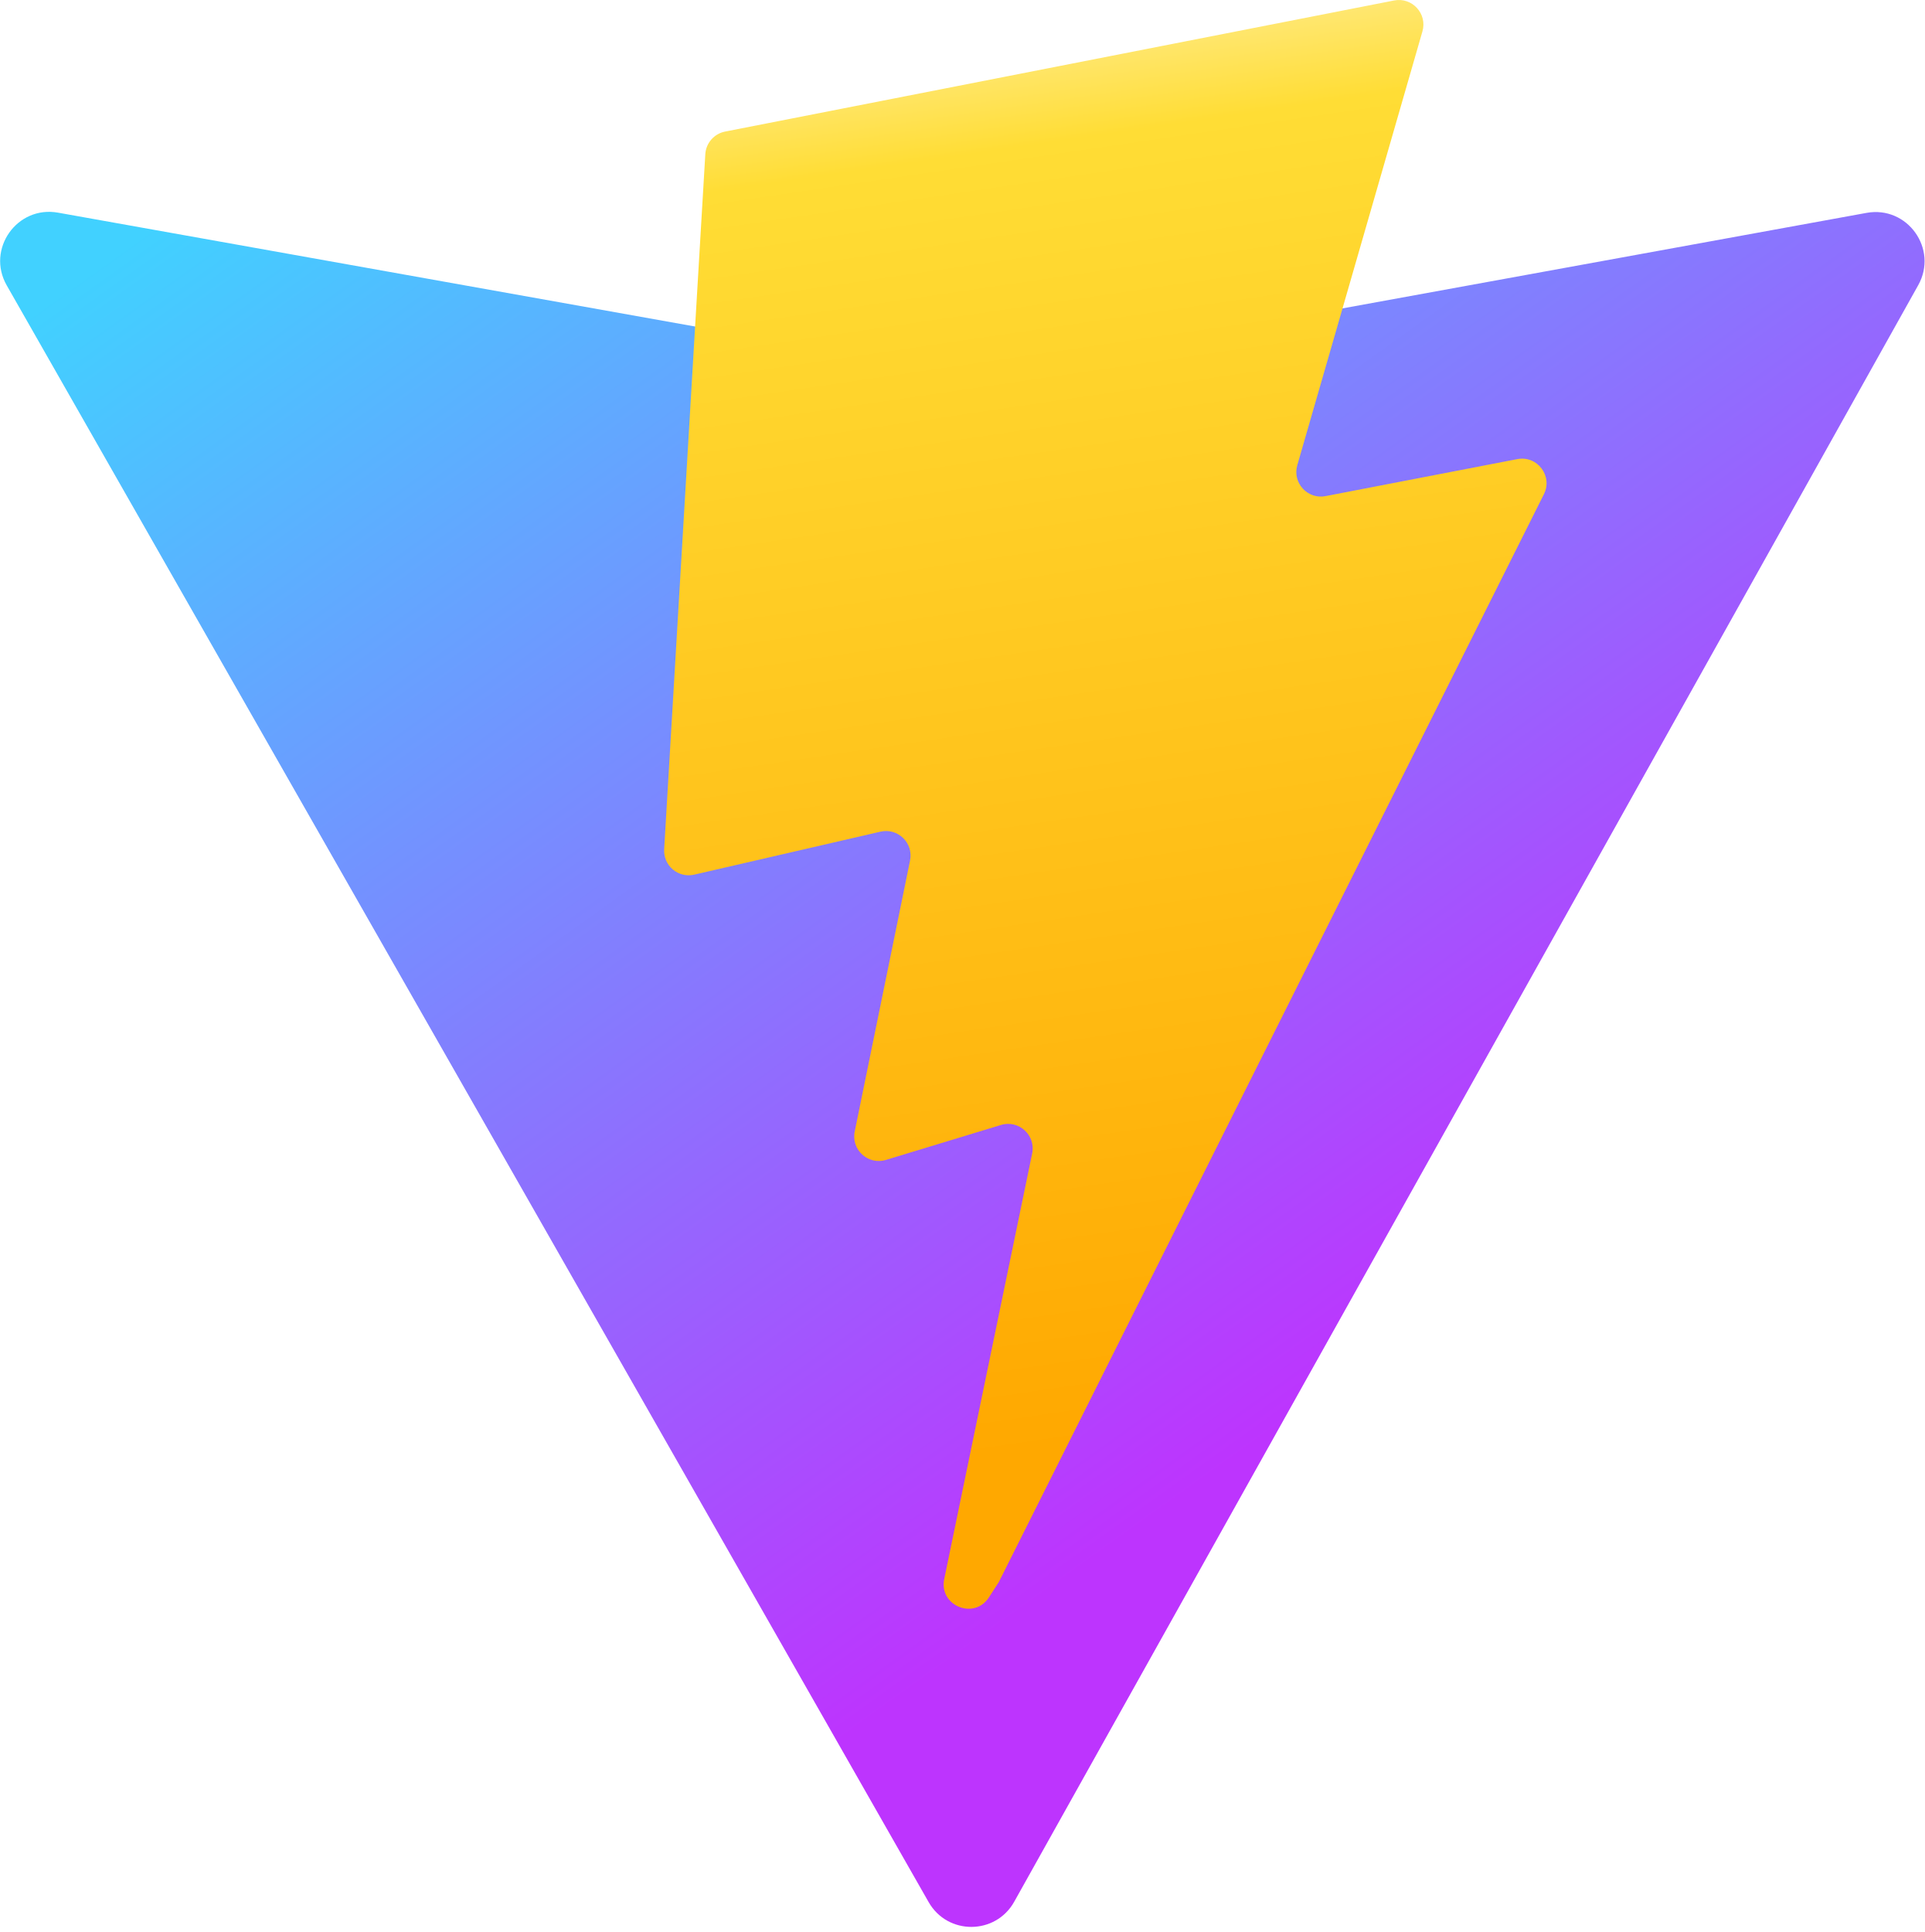
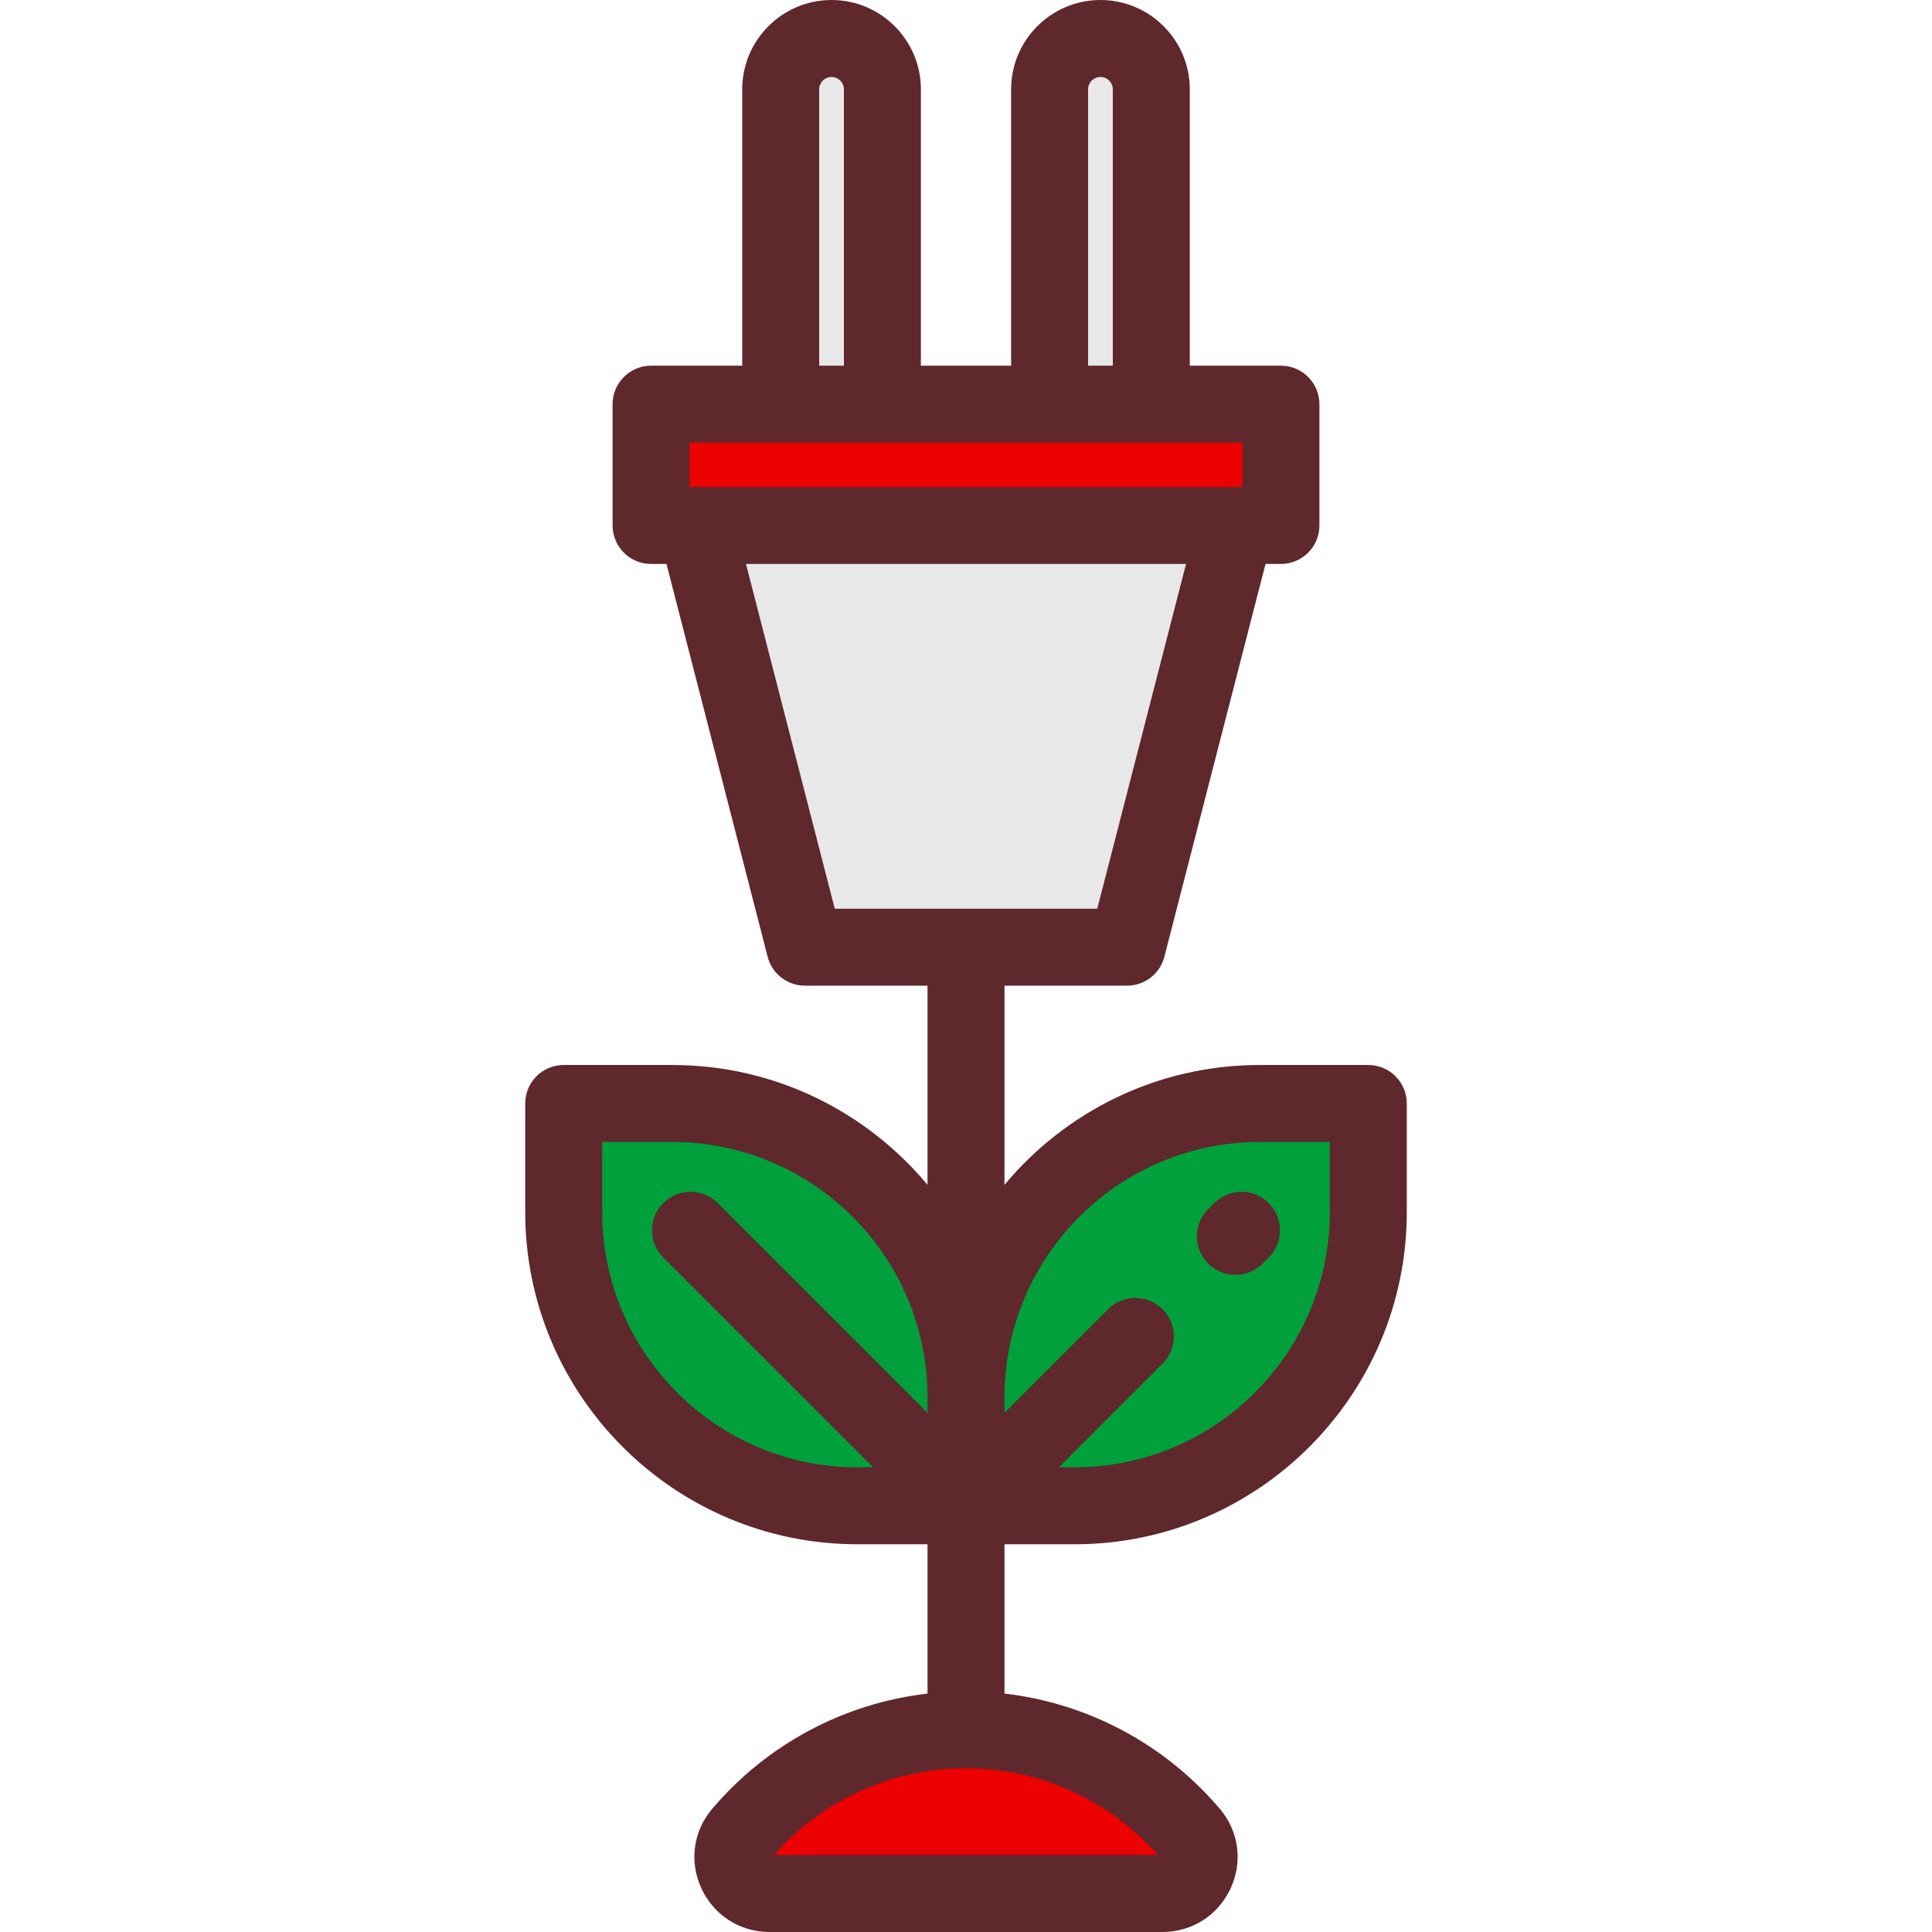
- <svg xmlns="http://www.w3.org/2000/svg" aria-hidden="true" role="img" class="iconify iconify--logos" width="31.88" height="32" preserveAspectRatio="xMidYMid meet" viewBox="0 0 256 257">
-   <defs>
-     <linearGradient id="IconifyId1813088fe1fbc01fb466" x1="-.828%" x2="57.636%" y1="7.652%" y2="78.411%">
-       <stop offset="0%" stop-color="#41D1FF" />
-       <stop offset="100%" stop-color="#BD34FE" />
-     </linearGradient>
-     <linearGradient id="IconifyId1813088fe1fbc01fb467" x1="43.376%" x2="50.316%" y1="2.242%" y2="89.03%">
-       <stop offset="0%" stop-color="#FFEA83" />
-       <stop offset="8.333%" stop-color="#FFDD35" />
-       <stop offset="100%" stop-color="#FFA800" />
-     </linearGradient>
-   </defs>
-   <path fill="url(#IconifyId1813088fe1fbc01fb466)" d="M255.153 37.938L134.897 252.976c-2.483 4.44-8.862 4.466-11.382.048L.875 37.958c-2.746-4.814 1.371-10.646 6.827-9.67l120.385 21.517a6.537 6.537 0 0 0 2.322-.004l117.867-21.483c5.438-.991 9.574 4.796 6.877 9.62Z" />
-   <path fill="url(#IconifyId1813088fe1fbc01fb467)" d="M185.432.063L96.44 17.501a3.268 3.268 0 0 0-2.634 3.014l-5.474 92.456a3.268 3.268 0 0 0 3.997 3.378l24.777-5.718c2.318-.535 4.413 1.507 3.936 3.838l-7.361 36.047c-.495 2.426 1.782 4.5 4.151 3.78l15.304-4.649c2.372-.72 4.652 1.36 4.15 3.788l-11.698 56.621c-.732 3.542 3.979 5.473 5.943 2.437l1.313-2.028l72.516-144.72c1.215-2.423-.88-5.186-3.54-4.672l-25.505 4.922c-2.396.462-4.435-1.77-3.759-4.114l16.646-57.705c.677-2.35-1.37-4.583-3.769-4.113Z" />
+ <svg xmlns="http://www.w3.org/2000/svg" version="1.1" id="Layer_1" viewBox="0 0 512 512" xml:space="preserve" width="800px" height="800px" fill="#000000">
+   <g id="SVGRepo_bgCarrier" stroke-width="0" />
+   <g id="SVGRepo_tracerCarrier" stroke-linecap="round" stroke-linejoin="round" />
+   <g id="SVGRepo_iconCarrier">
+     <path style="fill:#EC0000;" d="M308.067,501.801c8.183,0,12.726-9.596,7.428-15.834c-14.312-16.853-35.653-27.548-59.496-27.548 s-45.183,10.695-59.496,27.548c-5.296,6.238-0.755,15.834,7.428,15.834H308.067z" />
+     <g>
+       <path style="fill:#00A03C;" d="M256,399.049h-28.779c-42.989,0-77.837-34.849-77.837-77.837v-28.779h28.779 c42.989,0,77.837,34.849,77.837,77.837V399.049z" />
+       <path style="fill:#00A03C;" d="M256,399.049h28.779c42.989,0,77.837-34.849,77.837-77.837v-28.779h-28.779 c-42.989,0-77.837,34.849-77.837,77.837V399.049L256,399.049z" />
+     </g>
+     <rect x="172.54" y="107.112" style="fill:#EC0000;" width="166.92" height="32.137" />
+     <polygon style="fill:#E8E8E8;" points="327.469,139.252 184.531,139.252 213.31,251.012 298.69,251.012 " />
+     <g>
+       <path style="fill:#E8E8E8;" d="M278.156,23.674v83.44h26.95v-83.44c0-7.442-6.033-13.475-13.475-13.475l0,0 C284.189,10.199,278.156,16.232,278.156,23.674z" />
+       <path style="fill:#E8E8E8;" d="M206.894,23.674v83.44h26.95v-83.44c0-7.442-6.033-13.475-13.475-13.475l0,0 C212.927,10.199,206.894,16.232,206.894,23.674z" />
+     </g>
+     <g>
+       <path style="fill:#5E282D;" d="M362.616,282.234h-28.778c-27.158,0-51.476,12.367-67.638,31.758v-52.781h32.49 c4.654,0,8.716-3.15,9.877-7.656l26.808-104.104h4.086c5.633,0,10.199-4.567,10.199-10.199v-32.138 c0-5.632-4.566-10.199-10.199-10.199h-24.155V23.674C315.305,10.62,304.685,0,291.631,0c-13.054,0-23.674,10.62-23.674,23.674 v73.241h-23.913V23.674C244.044,10.62,233.423,0,220.369,0s-23.674,10.62-23.674,23.674v73.241H172.54 c-5.633,0-10.199,4.567-10.199,10.199v32.138c0,5.632,4.566,10.199,10.199,10.199h4.086l26.808,104.104 c1.161,4.506,5.224,7.656,9.877,7.656h32.491v52.781c-16.162-19.391-40.481-31.758-67.638-31.758h-28.778 c-5.633,0-10.199,4.567-10.199,10.199v28.778c0,48.544,39.493,88.036,88.036,88.036h18.579v39.567 c-22.09,2.561-42.484,13.374-57.071,30.55c-5.033,5.928-6.126,14.005-2.851,21.082c3.297,7.126,10.215,11.554,18.054,11.554 h104.134c7.838,0,14.756-4.427,18.054-11.554c3.274-7.076,2.183-15.154-2.851-21.081c-14.587-17.176-34.98-27.991-57.071-30.551 v-39.567h18.579c48.544,0,88.036-39.493,88.036-88.036v-28.778C372.816,286.801,368.249,282.234,362.616,282.234z M288.355,23.674 c0-1.806,1.47-3.276,3.276-3.276s3.276,1.469,3.276,3.276v73.241h-6.552V23.674z M217.093,23.674c0-1.806,1.47-3.276,3.276-3.276 c1.806,0,3.276,1.469,3.276,3.276v73.241h-6.552L217.093,23.674L217.093,23.674z M329.261,117.313v11.739H182.739v-11.739H329.261z M197.69,149.451h116.621l-23.526,91.361h-69.568L197.69,149.451z M159.583,321.212v-18.579h18.579 c37.295,0,67.638,30.343,67.638,67.638v4.154l-55.598-55.598c-3.983-3.982-10.441-3.982-14.425,0 c-3.983,3.983-3.983,10.441,0,14.425l55.598,55.598h-4.155C189.926,388.85,159.583,358.507,159.583,321.212z M306.884,491.602 H205.116c12.896-14.624,31.367-22.983,50.884-22.983C275.516,468.619,293.987,476.978,306.884,491.602z M352.417,321.212 c0,37.295-30.343,67.638-67.638,67.638h-4.155l27.465-27.465c3.983-3.983,3.983-10.441,0-14.425 c-3.983-3.982-10.441-3.982-14.425,0l-27.465,27.465v-4.154c0-37.295,30.343-67.638,67.638-67.638h18.579v18.579H352.417z" />
+       <path style="fill:#5E282D;" d="M321.797,318.828l-1.615,1.615c-3.983,3.983-3.983,10.441,0,14.425 c1.992,1.991,4.602,2.987,7.212,2.987c2.61,0,5.221-0.996,7.212-2.987l1.615-1.615c3.983-3.983,3.983-10.441,0-14.425 C332.238,314.845,325.78,314.845,321.797,318.828z" />
+     </g>
+   </g>
</svg>
